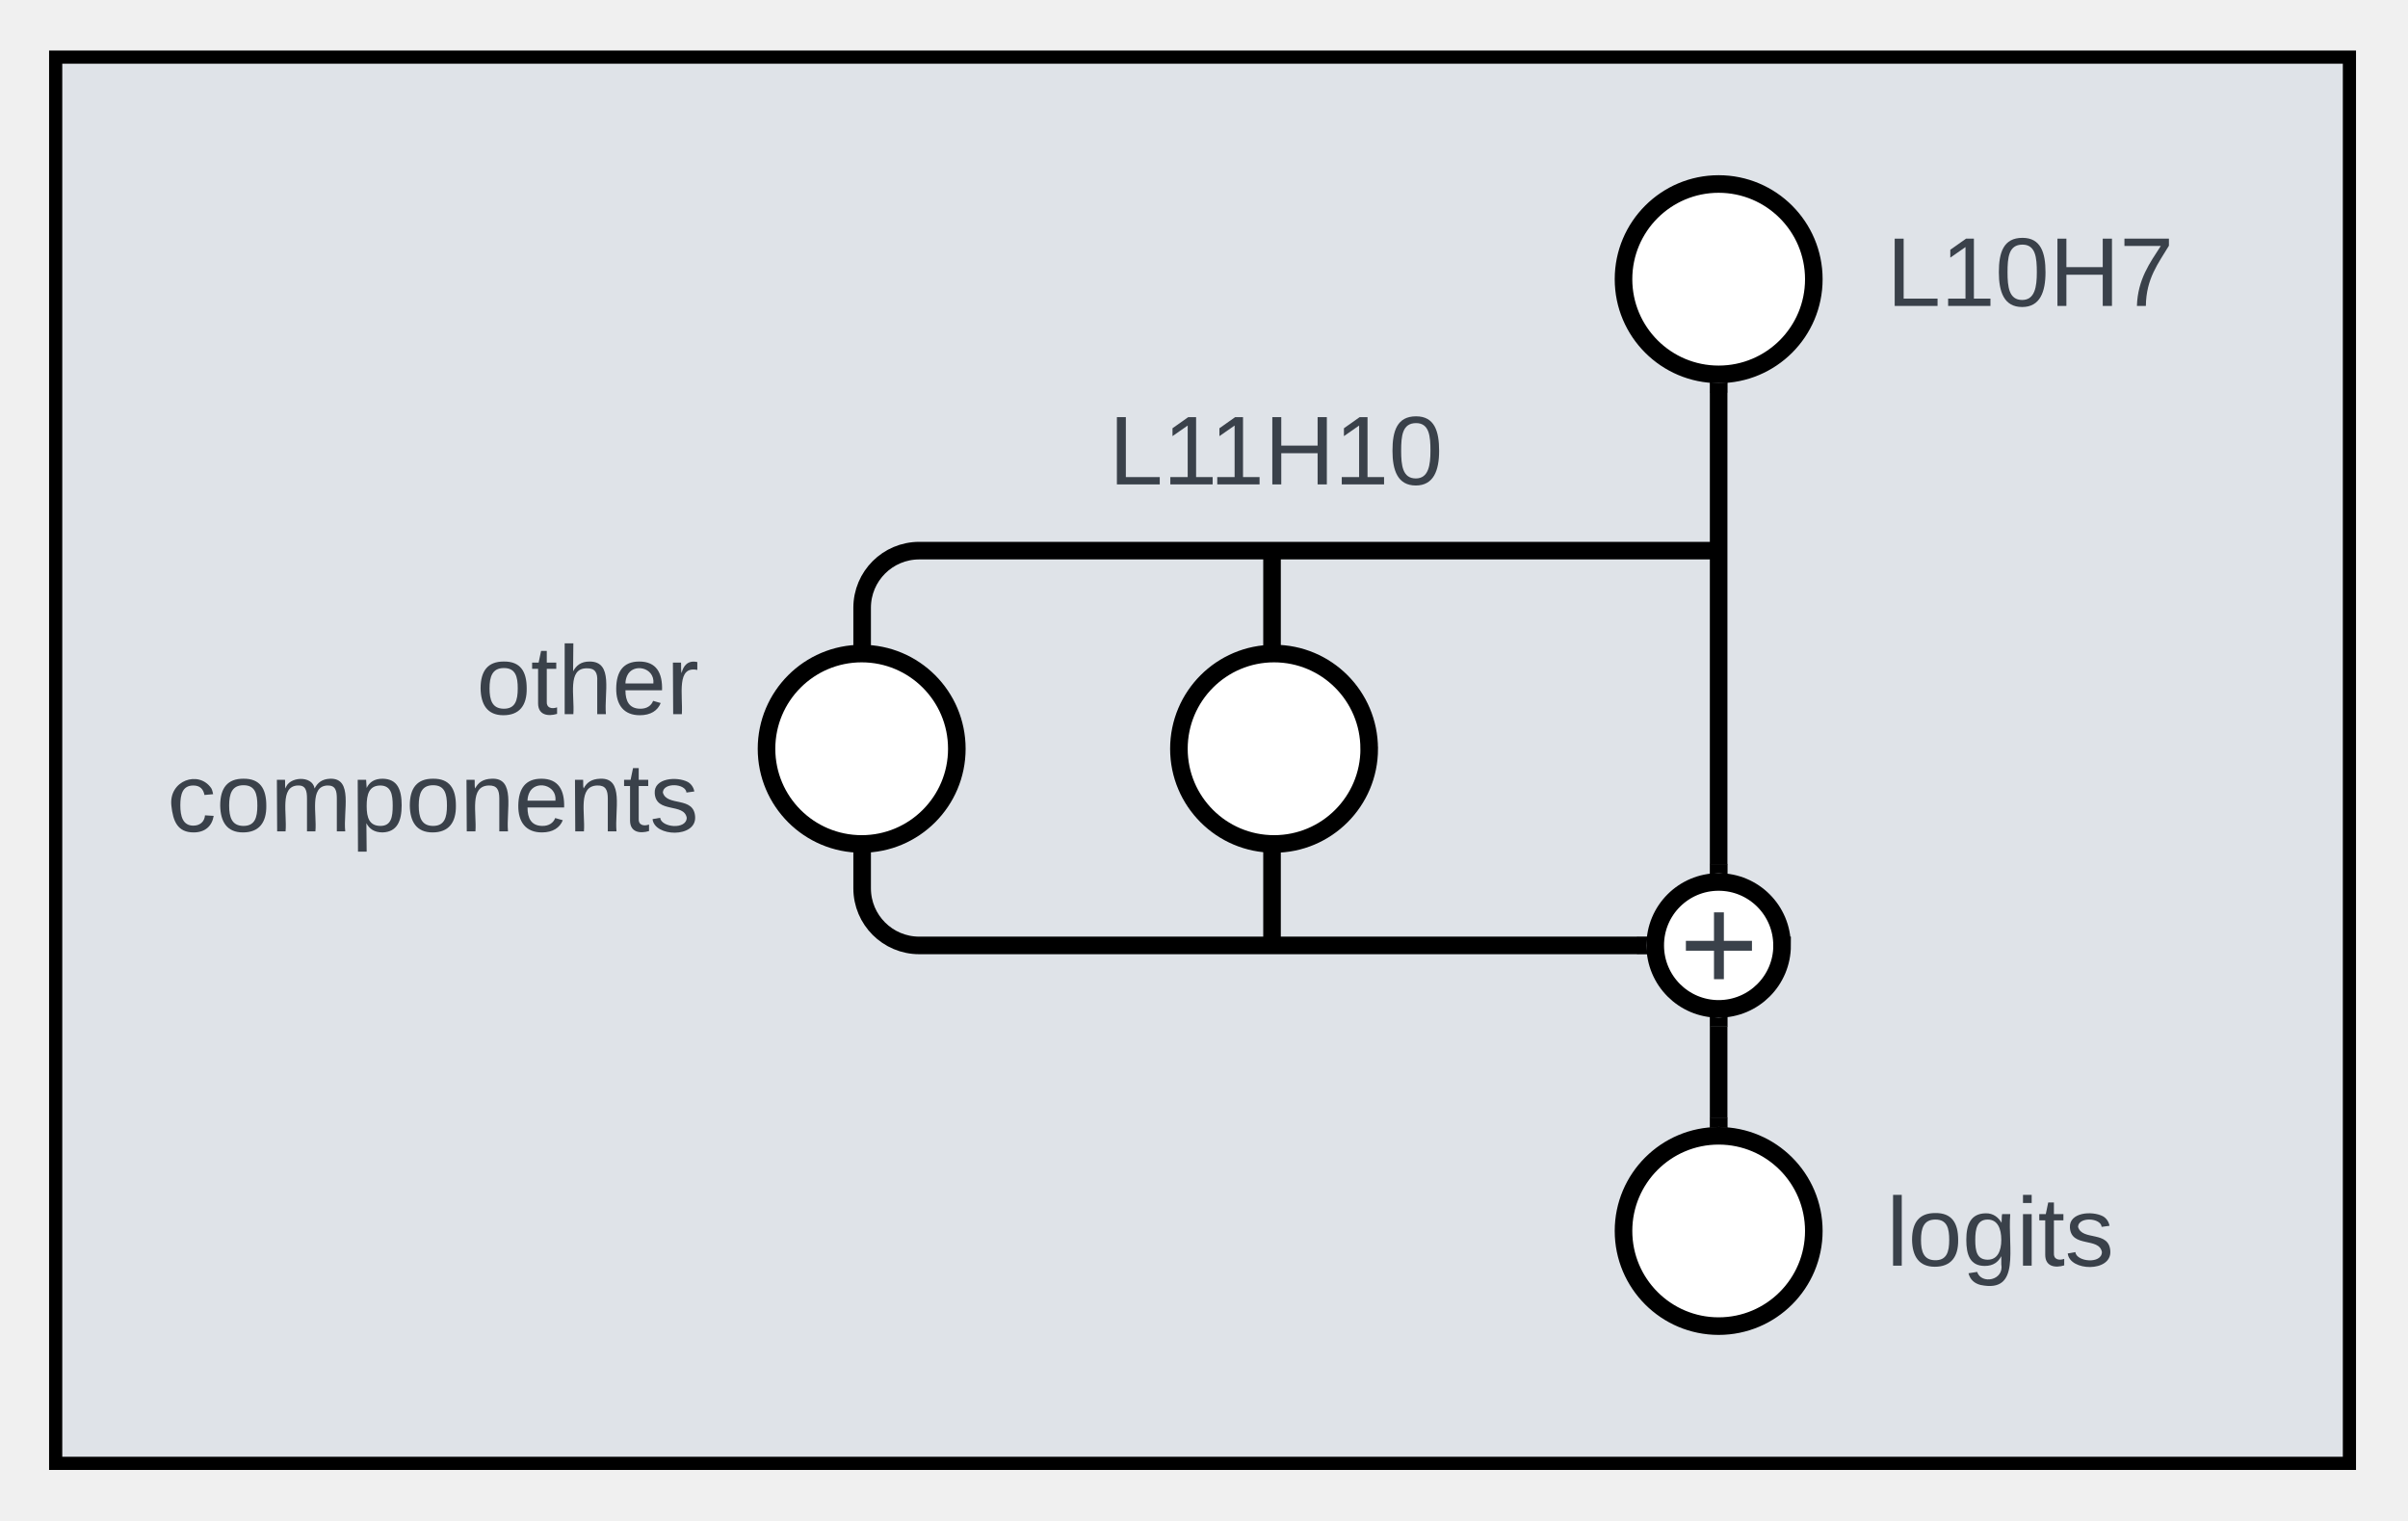
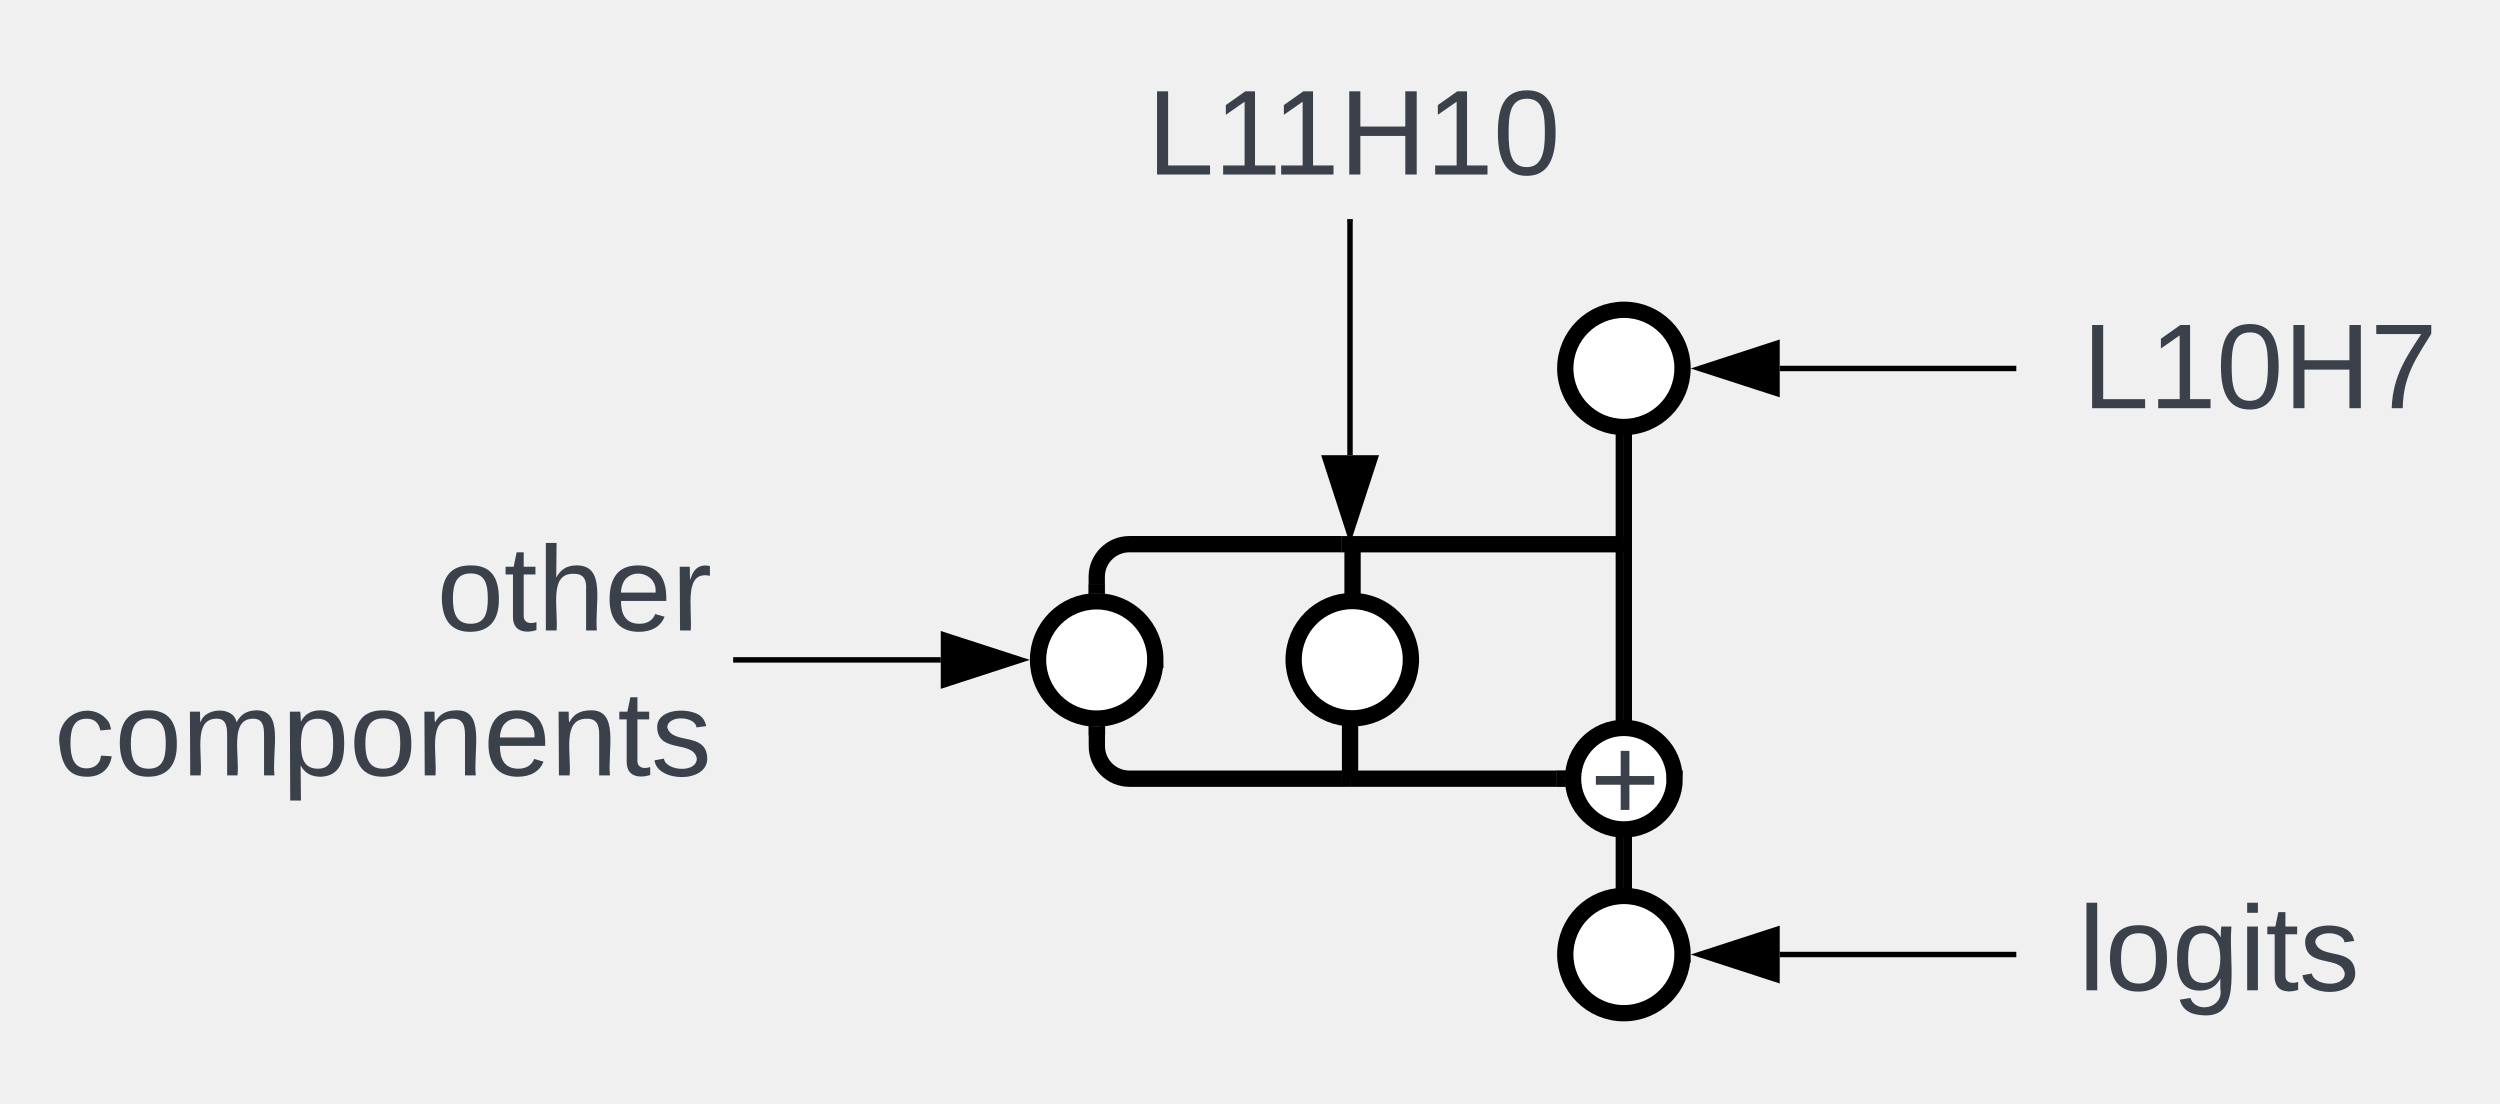
- <svg xmlns="http://www.w3.org/2000/svg" xmlns:ns1="lucid" xmlns:xlink="http://www.w3.org/1999/xlink" width="548" height="346">
-   <g transform="translate(-640 -367)" ns1:page-tab-id="0_0">
-     <path d="M652.67 380h522v320h-522z" stroke="#000" stroke-width="3" fill="#dfe3e8" />
-     <path d="M1052.78 430.54c0 11.96-9.7 21.65-21.66 21.65s-21.65-9.7-21.65-21.66c0-11.97 9.7-21.66 21.65-21.66 11.96 0 21.66 9.7 21.66 21.66z" stroke="#000" stroke-width="4" fill="#fff" />
-     <path d="M1031.12 456.2v107.48" stroke="#000" stroke-width="4" fill="none" />
-     <path d="M1031.1 454.2l2.02-.2v2.25h-4v-2.27zM1033.12 565.95l-2-.27-2 .27v-2.32h4z" stroke="#000" stroke-width=".05" />
-     <path d="M1045.56 582.14c0 7.97-6.46 14.44-14.44 14.44-7.97 0-14.43-6.47-14.43-14.44-.02-7.98 6.45-14.44 14.42-14.44 7.98 0 14.44 6.46 14.44 14.44zM1052.78 647.1c0 11.97-9.7 21.67-21.66 21.67s-21.65-9.7-21.65-21.66c0-11.95 9.7-21.65 21.65-21.65 11.96 0 21.66 9.7 21.66 21.66z" stroke="#000" stroke-width="4" fill="#fff" />
-     <path d="M1016.68 573.7a6 6 0 0 1 6-6h16.88a6 6 0 0 1 6 6v16.88a6 6 0 0 1-6 6h-16.88a6 6 0 0 1-6-6z" fill="none" />
-     <use xlink:href="#a" transform="matrix(1,0,0,1,1016.685,567.6997) translate(5.425926 24.88889)" />
-     <path d="M1031.12 600.6v20.85" stroke="#000" stroke-width="4" fill="none" />
-     <path d="M1031.12 598.6l2-.27v2.3h-4v-2.3zM1033.12 623.67l-1.97-.23-2.03.2v-2.25h4z" stroke="#000" stroke-width=".05" />
-     <path d="M1029.12 492.3H849.2a13 13 0 0 0-13 13v63.84a13 13 0 0 0 13 13h163.47M1029.07 492.3h2.05" stroke="#000" stroke-width="4" fill="none" />
-     <path d="M1014.67 582.14l.26 2h-2.3v-4h2.3z" stroke="#000" stroke-width=".05" />
-     <path d="M857.75 537.4c0 11.95-9.7 21.65-21.65 21.65-11.97 0-21.66-9.7-21.66-21.66 0-11.97 9.7-21.67 21.66-21.67s21.65 9.7 21.65 21.66z" stroke="#000" stroke-width="4" fill="#fff" />
-     <path d="M726 517.73a6 6 0 0 1 6-6h60.2a6 6 0 0 1 6 6v31.32a6 6 0 0 1-6 6H732a6 6 0 0 1-6-6z" fill="none" />
-     <use xlink:href="#b" transform="matrix(1,0,0,1,726,511.7331) translate(22.44444 17.77778)" />
-     <use xlink:href="#c" transform="matrix(1,0,0,1,726,511.7331) translate(-47.92593 44.44444)" />
-     <path d="M929.48 494.14v86M929.48 494.2v-2.06M929.48 580.1v2.04" stroke="#000" stroke-width="4" fill="none" />
-     <path d="M951.6 537.4c0 11.95-9.7 21.65-21.65 21.65-11.97 0-21.66-9.7-21.66-21.66 0-11.97 9.7-21.67 21.65-21.67 11.96 0 21.65 9.7 21.65 21.66z" stroke="#000" stroke-width="4" fill="#fff" />
-     <path d="M893.85 448.12a6 6 0 0 1 6-6h60.2a6 6 0 0 1 6 6v31.32a6 6 0 0 1-6 6h-60.2a6 6 0 0 1-6-6z" fill="none" />
-     <use xlink:href="#d" transform="matrix(1,0,0,1,893.8499,442.1209) translate(-1.524691 35.11111)" />
-     <path d="M1069.33 422.5a6 6 0 0 1 6-6h45.76a6 6 0 0 1 6 6v16.88a6 6 0 0 1-6 6h-45.77a6 6 0 0 1-6-6z" fill="none" />
-     <use xlink:href="#e" transform="matrix(1,0,0,1,1069.333,416.506) translate(0 20.11111)" />
-     <path d="M1069.33 625.9a6 6 0 0 1 6-6h45.76a6 6 0 0 1 6 6v31.32a6 6 0 0 1-6 6h-45.77a6 6 0 0 1-6-6z" fill="none" />
-     <use xlink:href="#f" transform="matrix(1,0,0,1,1069.333,619.9019) translate(0 35.11111)" />
+ <svg xmlns="http://www.w3.org/2000/svg" xmlns:ns1="lucid" xmlns:xlink="http://www.w3.org/1999/xlink" width="460" height="203">
+   <g transform="translate(-449 -823)" ns1:page-tab-id="0_0">
+     <path d="M758.58 890.8c0 5.94-4.83 10.77-10.8 10.77-5.94 0-10.77-4.83-10.77-10.8 0-5.94 4.84-10.77 10.8-10.77 5.95 0 10.78 4.83 10.78 10.78zM757.14 966.28c0 5.16-4.2 9.34-9.35 9.34-5.17 0-9.35-4.18-9.35-9.34s4.18-9.35 9.34-9.35c5.15 0 9.34 4.2 9.34 9.35zM758.58 998.63c0 5.96-4.83 10.8-10.8 10.8-5.94 0-10.77-4.84-10.77-10.8 0-5.95 4.84-10.78 10.8-10.78 5.95 0 10.78 4.83 10.78 10.78z" stroke="#000" stroke-width="3" fill="#fff" />
+     <path d="M737 962.22a6 6 0 0 1 6-6h9.58a6 6 0 0 1 6 6v9.57a6 6 0 0 1-6 6H743a6 6 0 0 1-6-6z" fill="none" />
+     <use xlink:href="#a" transform="matrix(1,0,0,1,737.009,956.2207) translate(4.518519 17.77778)" />
+     <path d="M661.57 944.42c0 5.96-4.83 10.8-10.8 10.8-5.94 0-10.77-4.84-10.77-10.8 0-5.95 4.83-10.78 10.78-10.78 5.96 0 10.8 4.83 10.8 10.78z" stroke="#000" stroke-width="3" fill="#fff" />
+     <path d="M697.87 924.64v19.84a.23.23 0 0 1-.23.23.23.23 0 0 0-.23.24v19.84M697.87 924.68v-1.54M697.4 964.74v1.54" stroke="#000" stroke-width="3" fill="none" />
+     <path d="M708.6 944.4c0 5.94-4.83 10.77-10.8 10.77-5.94 0-10.77-4.83-10.77-10.78 0-5.97 4.83-10.8 10.78-10.8 5.97 0 10.8 4.83 10.8 10.8z" stroke="#000" stroke-width="3" fill="#fff" />
+     <path d="M698.9 923.14h47.4M698.95 923.14h-1.54M746.25 923.15h1.54M650.8 930.63v-1.5a6 6 0 0 1 6-6h39.1" stroke="#000" stroke-width="3" fill="none" />
+     <path d="M652.3 932.32l-1.5-.2-1.5.2v-1.73h3z" stroke="#000" stroke-width=".05" />
+     <path d="M695.87 923.14h1.54M698.9 966.28h36.54M698.95 966.28h-1.54" stroke="#000" stroke-width="3" fill="none" />
+     <path d="M736.93 966.24l.18 1.54h-1.7v-3h1.8z" stroke="#000" stroke-width=".05" />
+     <path d="M650.82 958.22v2.06a6 6 0 0 0 6 6h39.1" stroke="#000" stroke-width="3" fill="none" />
+     <path d="M652.32 958.25h-3v-1.72l1.46.2 1.54-.2z" stroke="#000" stroke-width=".05" />
+     <path d="M695.87 966.28h1.54" stroke="#000" stroke-width="3" fill="none" />
+     <path d="M584.4 944.42h37.7M584.4 944.42h-.5" stroke="#000" fill="none" />
+     <path d="M636.87 944.42l-14.27 4.64v-9.27z" stroke="#000" />
+     <path d="M506.93 927.23a6 6 0 0 1 6-6h60.2a6 6 0 0 1 6 6v31.32a6 6 0 0 1-6 6h-60.2a6 6 0 0 1-6-6z" fill="none" />
+     <use xlink:href="#b" transform="matrix(1,0,0,1,506.9306,921.2303) translate(22.44444 17.77778)" />
+     <use xlink:href="#c" transform="matrix(1,0,0,1,506.9306,921.2303) translate(-47.92593 44.44444)" />
+     <path d="M661.57 826a6 6 0 0 1 6-6h60.2a6 6 0 0 1 6 6v31.32a6 6 0 0 1-6 6h-60.2a6 6 0 0 1-6-6z" fill="none" />
+     <use xlink:href="#d" transform="matrix(1,0,0,1,661.5694,820) translate(-1.524691 35.11111)" />
+     <path d="M832.1 884a6 6 0 0 1 6-6h45.75a6 6 0 0 1 6 6v16.88a6 6 0 0 1-6 6H838.1a6 6 0 0 1-6-6z" fill="none" />
+     <use xlink:href="#e" transform="matrix(1,0,0,1,832.0961,878) translate(0 20.11111)" />
+     <path d="M831.43 976.1a6 6 0 0 1 6-6h45.75a6 6 0 0 1 6 6v31.32a6 6 0 0 1-6 6h-45.75a6 6 0 0 1-6-6z" fill="none" />
+     <use xlink:href="#f" transform="matrix(1,0,0,1,831.4294,970.1011) translate(0 35.11111)" />
+     <path d="M697.4 863.82v42.93" stroke="#000" fill="none" />
+     <path d="M697.9 863.83h-1v-.5h1z" stroke="#000" stroke-width=".05" />
+     <path d="M697.4 921.52l-4.62-14.26h9.27z" stroke="#000" />
+     <path d="M819.5 890.8h-43.02M819.5 890.8h.5" stroke="#000" fill="none" />
+     <path d="M761.7 890.8l14.27-4.65v9.27z" stroke="#000" />
+     <path d="M819.5 998.63h-43.02M819.5 998.63h.5" stroke="#000" fill="none" />
+     <path d="M761.7 998.63l14.27-4.63v9.27z" stroke="#000" />
+     <path d="M747.8 902.32a.75.75 0 0 1 .74.75v53.65a.75.75 0 0 1-.75.75.75.75 0 0 1-.76-.75v-53.65a.75.75 0 0 1 .75-.75zM747.8 976.12a.75.75 0 0 1 .74.75v10.94a.75.75 0 0 1-.75.76.75.75 0 0 1-.76-.75v-10.93a.75.75 0 0 1 .75-.75z" stroke="#000" stroke-width="1.5" fill="none" />
    <defs>
      <path fill="#3a414a" d="M118-107v75H92v-75H18v-26h74v-75h26v75h74v26h-74" id="g" />
-       <use transform="matrix(0.08641975,0,0,0.08641975,0,0)" xlink:href="#g" id="a" />
+       <use transform="matrix(0.0617284,0,0,0.0617284,0,0)" xlink:href="#g" id="a" />
      <path fill="#3a414a" d="M100-194c62-1 85 37 85 99 1 63-27 99-86 99S16-35 15-95c0-66 28-99 85-99zM99-20c44 1 53-31 53-75 0-43-8-75-51-75s-53 32-53 75 10 74 51 75" id="h" />
      <path fill="#3a414a" d="M59-47c-2 24 18 29 38 22v24C64 9 27 4 27-40v-127H5v-23h24l9-43h21v43h35v23H59v120" id="i" />
      <path fill="#3a414a" d="M106-169C34-169 62-67 57 0H25v-261h32l-1 103c12-21 28-36 61-36 89 0 53 116 60 194h-32v-121c2-32-8-49-39-48" id="j" />
      <path fill="#3a414a" d="M100-194c63 0 86 42 84 106H49c0 40 14 67 53 68 26 1 43-12 49-29l28 8c-11 28-37 45-77 45C44 4 14-33 15-96c1-61 26-98 85-98zm52 81c6-60-76-77-97-28-3 7-6 17-6 28h103" id="k" />
      <path fill="#3a414a" d="M114-163C36-179 61-72 57 0H25l-1-190h30c1 12-1 29 2 39 6-27 23-49 58-41v29" id="l" />
      <g id="b">
        <use transform="matrix(0.0617284,0,0,0.0617284,0,0)" xlink:href="#h" />
        <use transform="matrix(0.0617284,0,0,0.0617284,12.34568,0)" xlink:href="#i" />
        <use transform="matrix(0.0617284,0,0,0.0617284,18.51852,0)" xlink:href="#j" />
        <use transform="matrix(0.0617284,0,0,0.0617284,30.8642,0)" xlink:href="#k" />
        <use transform="matrix(0.0617284,0,0,0.0617284,43.20988,0)" xlink:href="#l" />
      </g>
      <path fill="#3a414a" d="M96-169c-40 0-48 33-48 73s9 75 48 75c24 0 41-14 43-38l32 2c-6 37-31 61-74 61-59 0-76-41-82-99-10-93 101-131 147-64 4 7 5 14 7 22l-32 3c-4-21-16-35-41-35" id="m" />
      <path fill="#3a414a" d="M210-169c-67 3-38 105-44 169h-31v-121c0-29-5-50-35-48C34-165 62-65 56 0H25l-1-190h30c1 10-1 24 2 32 10-44 99-50 107 0 11-21 27-35 58-36 85-2 47 119 55 194h-31v-121c0-29-5-49-35-48" id="n" />
      <path fill="#3a414a" d="M115-194c55 1 70 41 70 98S169 2 115 4C84 4 66-9 55-30l1 105H24l-1-265h31l2 30c10-21 28-34 59-34zm-8 174c40 0 45-34 45-75s-6-73-45-74c-42 0-51 32-51 76 0 43 10 73 51 73" id="o" />
      <path fill="#3a414a" d="M117-194c89-4 53 116 60 194h-32v-121c0-31-8-49-39-48C34-167 62-67 57 0H25l-1-190h30c1 10-1 24 2 32 11-22 29-35 61-36" id="p" />
      <path fill="#3a414a" d="M135-143c-3-34-86-38-87 0 15 53 115 12 119 90S17 21 10-45l28-5c4 36 97 45 98 0-10-56-113-15-118-90-4-57 82-63 122-42 12 7 21 19 24 35" id="q" />
      <g id="c">
        <use transform="matrix(0.0617284,0,0,0.0617284,0,0)" xlink:href="#m" />
        <use transform="matrix(0.0617284,0,0,0.0617284,11.11111,0)" xlink:href="#h" />
        <use transform="matrix(0.0617284,0,0,0.0617284,23.45679,0)" xlink:href="#n" />
        <use transform="matrix(0.0617284,0,0,0.0617284,41.91358,0)" xlink:href="#o" />
        <use transform="matrix(0.0617284,0,0,0.0617284,54.25926,0)" xlink:href="#h" />
        <use transform="matrix(0.0617284,0,0,0.0617284,66.60494,0)" xlink:href="#p" />
        <use transform="matrix(0.0617284,0,0,0.0617284,78.95062,0)" xlink:href="#k" />
        <use transform="matrix(0.0617284,0,0,0.0617284,91.2963,0)" xlink:href="#p" />
        <use transform="matrix(0.0617284,0,0,0.0617284,103.642,0)" xlink:href="#i" />
        <use transform="matrix(0.0617284,0,0,0.0617284,109.8148,0)" xlink:href="#q" />
      </g>
      <path fill="#3a414a" d="M30 0v-248h33v221h125V0H30" id="r" />
      <path fill="#3a414a" d="M27 0v-27h64v-190l-56 39v-29l58-41h29v221h61V0H27" id="s" />
      <path fill="#3a414a" d="M197 0v-115H63V0H30v-248h33v105h134v-105h34V0h-34" id="t" />
      <path fill="#3a414a" d="M101-251c68 0 85 55 85 127S166 4 100 4C33 4 14-52 14-124c0-73 17-127 87-127zm-1 229c47 0 54-49 54-102s-4-102-53-102c-51 0-55 48-55 102 0 53 5 102 54 102" id="u" />
      <g id="d">
        <use transform="matrix(0.0617284,0,0,0.0617284,0,0)" xlink:href="#r" />
        <use transform="matrix(0.0617284,0,0,0.0617284,12.34568,0)" xlink:href="#s" />
        <use transform="matrix(0.0617284,0,0,0.0617284,23.02469,0)" xlink:href="#s" />
        <use transform="matrix(0.0617284,0,0,0.0617284,35.37037,0)" xlink:href="#t" />
        <use transform="matrix(0.0617284,0,0,0.0617284,51.35802,0)" xlink:href="#s" />
        <use transform="matrix(0.0617284,0,0,0.0617284,63.7037,0)" xlink:href="#u" />
      </g>
      <path fill="#3a414a" d="M64 0c3-98 48-159 88-221H18v-27h164v26C143-157 98-101 97 0H64" id="v" />
      <g id="e">
        <use transform="matrix(0.0617284,0,0,0.0617284,0,0)" xlink:href="#r" />
        <use transform="matrix(0.0617284,0,0,0.0617284,12.34568,0)" xlink:href="#s" />
        <use transform="matrix(0.0617284,0,0,0.0617284,24.69136,0)" xlink:href="#u" />
        <use transform="matrix(0.0617284,0,0,0.0617284,37.03704,0)" xlink:href="#t" />
        <use transform="matrix(0.0617284,0,0,0.0617284,53.02469,0)" xlink:href="#v" />
      </g>
      <path fill="#3a414a" d="M24 0v-261h32V0H24" id="w" />
      <path fill="#3a414a" d="M177-190C167-65 218 103 67 71c-23-6-38-20-44-43l32-5c15 47 100 32 89-28v-30C133-14 115 1 83 1 29 1 15-40 15-95c0-56 16-97 71-98 29-1 48 16 59 35 1-10 0-23 2-32h30zM94-22c36 0 50-32 50-73 0-42-14-75-50-75-39 0-46 34-46 75s6 73 46 73" id="x" />
      <path fill="#3a414a" d="M24-231v-30h32v30H24zM24 0v-190h32V0H24" id="y" />
      <g id="f">
        <use transform="matrix(0.0617284,0,0,0.0617284,0,0)" xlink:href="#w" />
        <use transform="matrix(0.0617284,0,0,0.0617284,4.876543,0)" xlink:href="#h" />
        <use transform="matrix(0.0617284,0,0,0.0617284,17.22222,0)" xlink:href="#x" />
        <use transform="matrix(0.0617284,0,0,0.0617284,29.5679,0)" xlink:href="#y" />
        <use transform="matrix(0.0617284,0,0,0.0617284,34.44444,0)" xlink:href="#i" />
        <use transform="matrix(0.0617284,0,0,0.0617284,40.61728,0)" xlink:href="#q" />
      </g>
    </defs>
  </g>
</svg>
